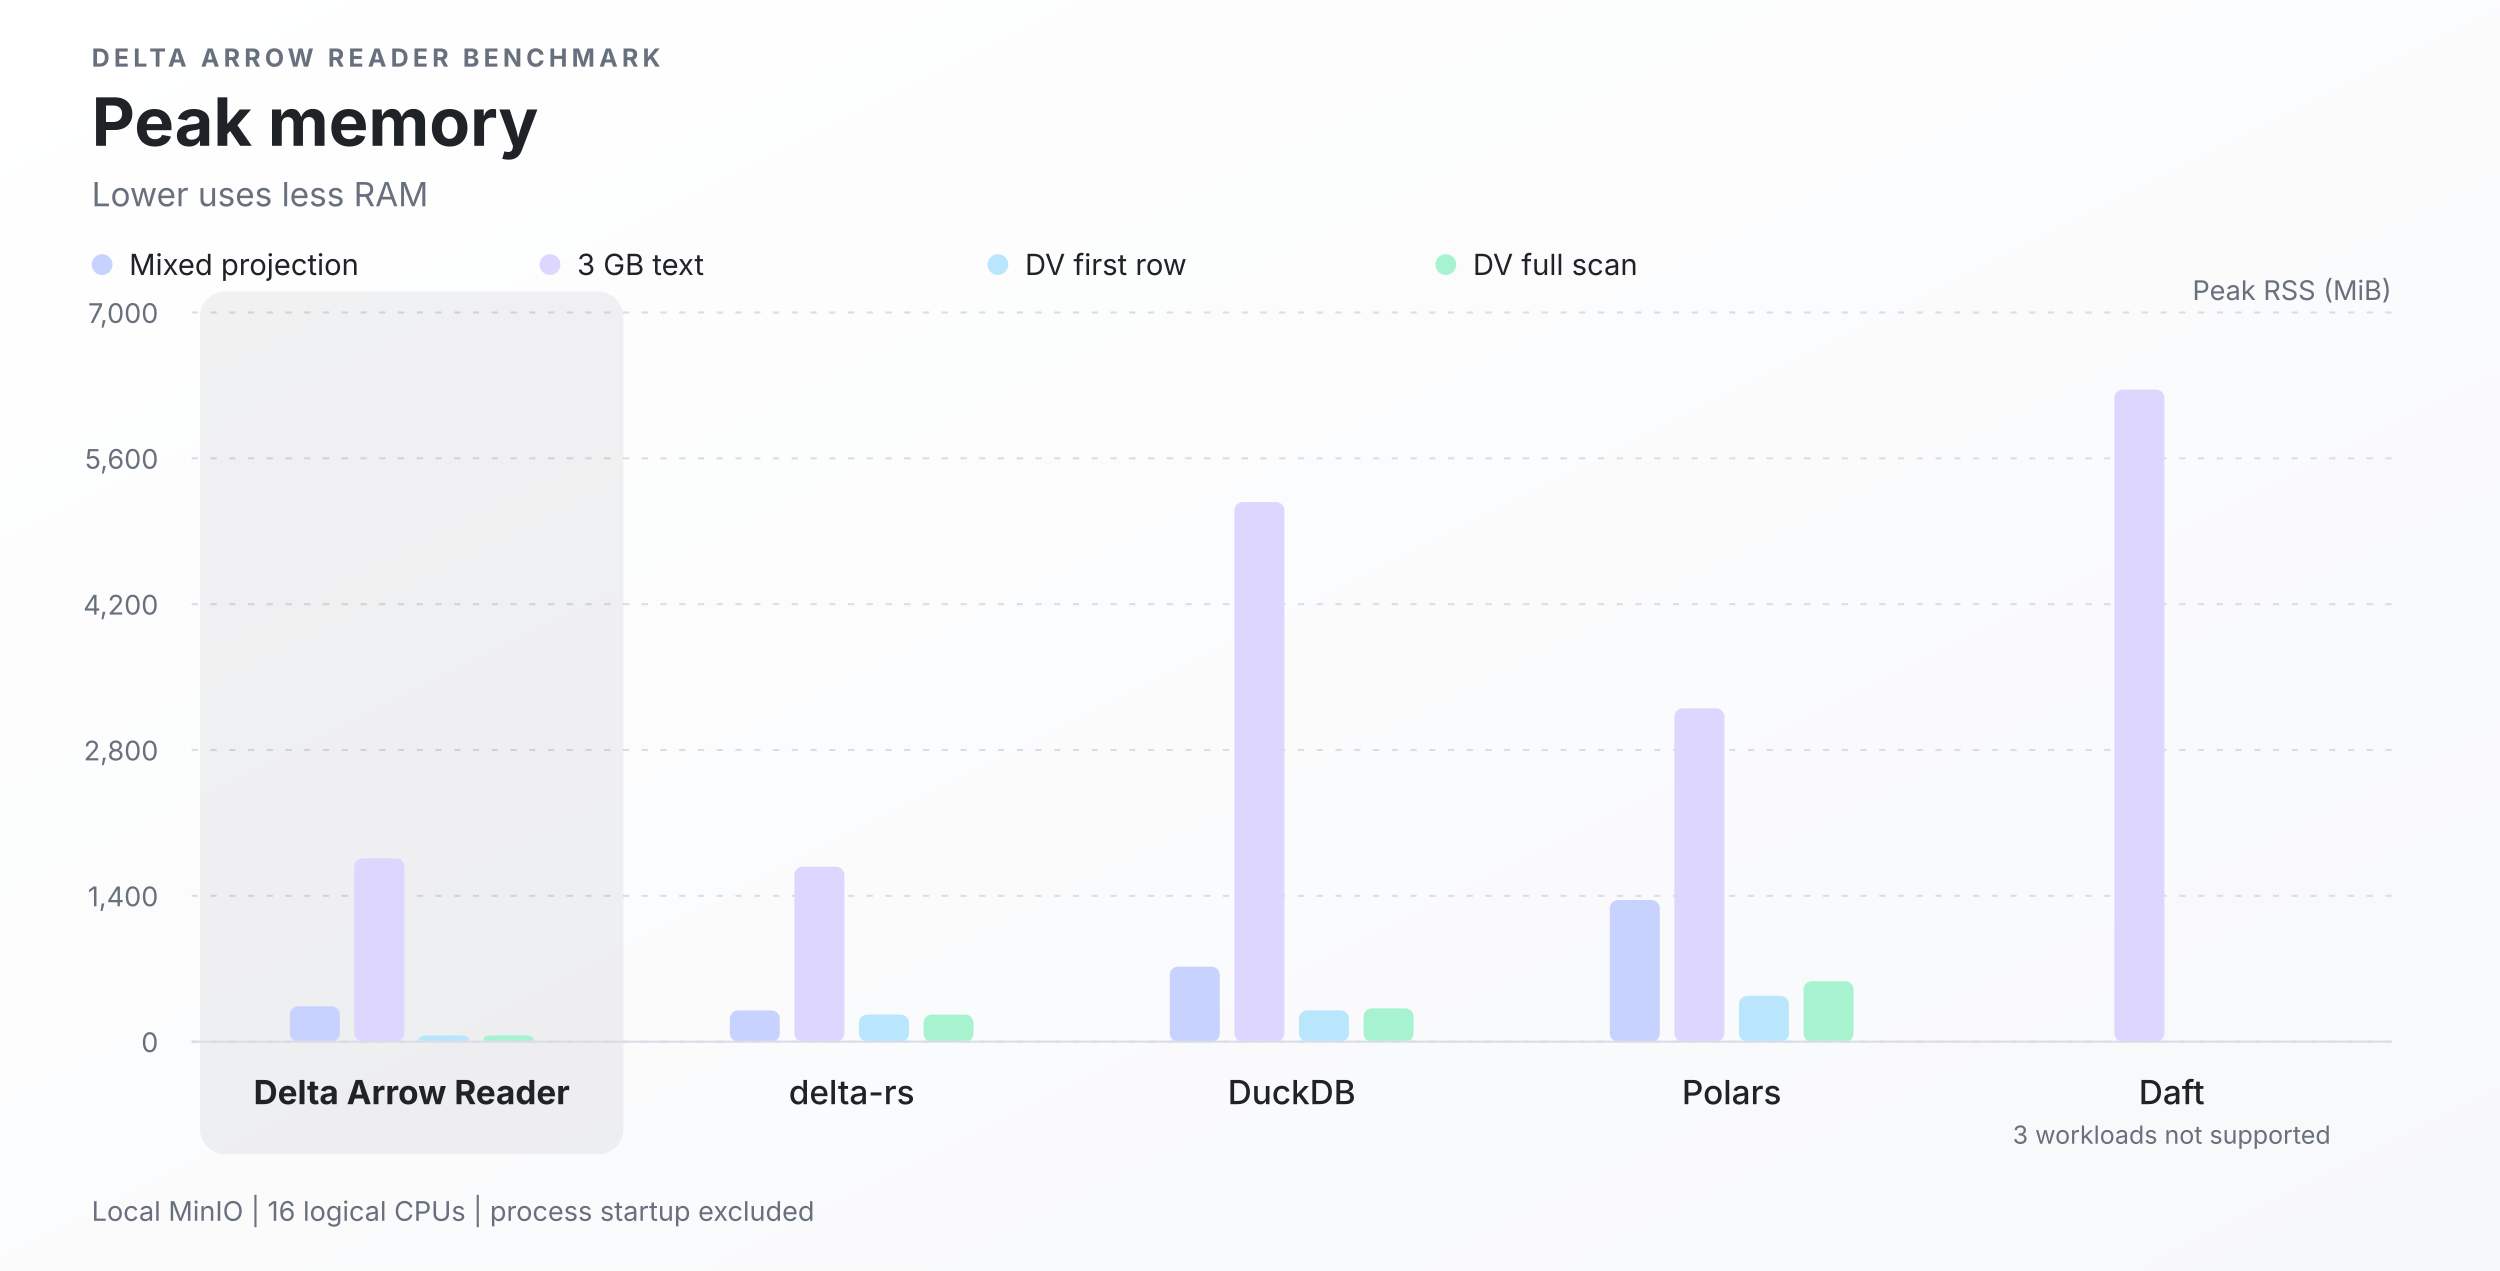
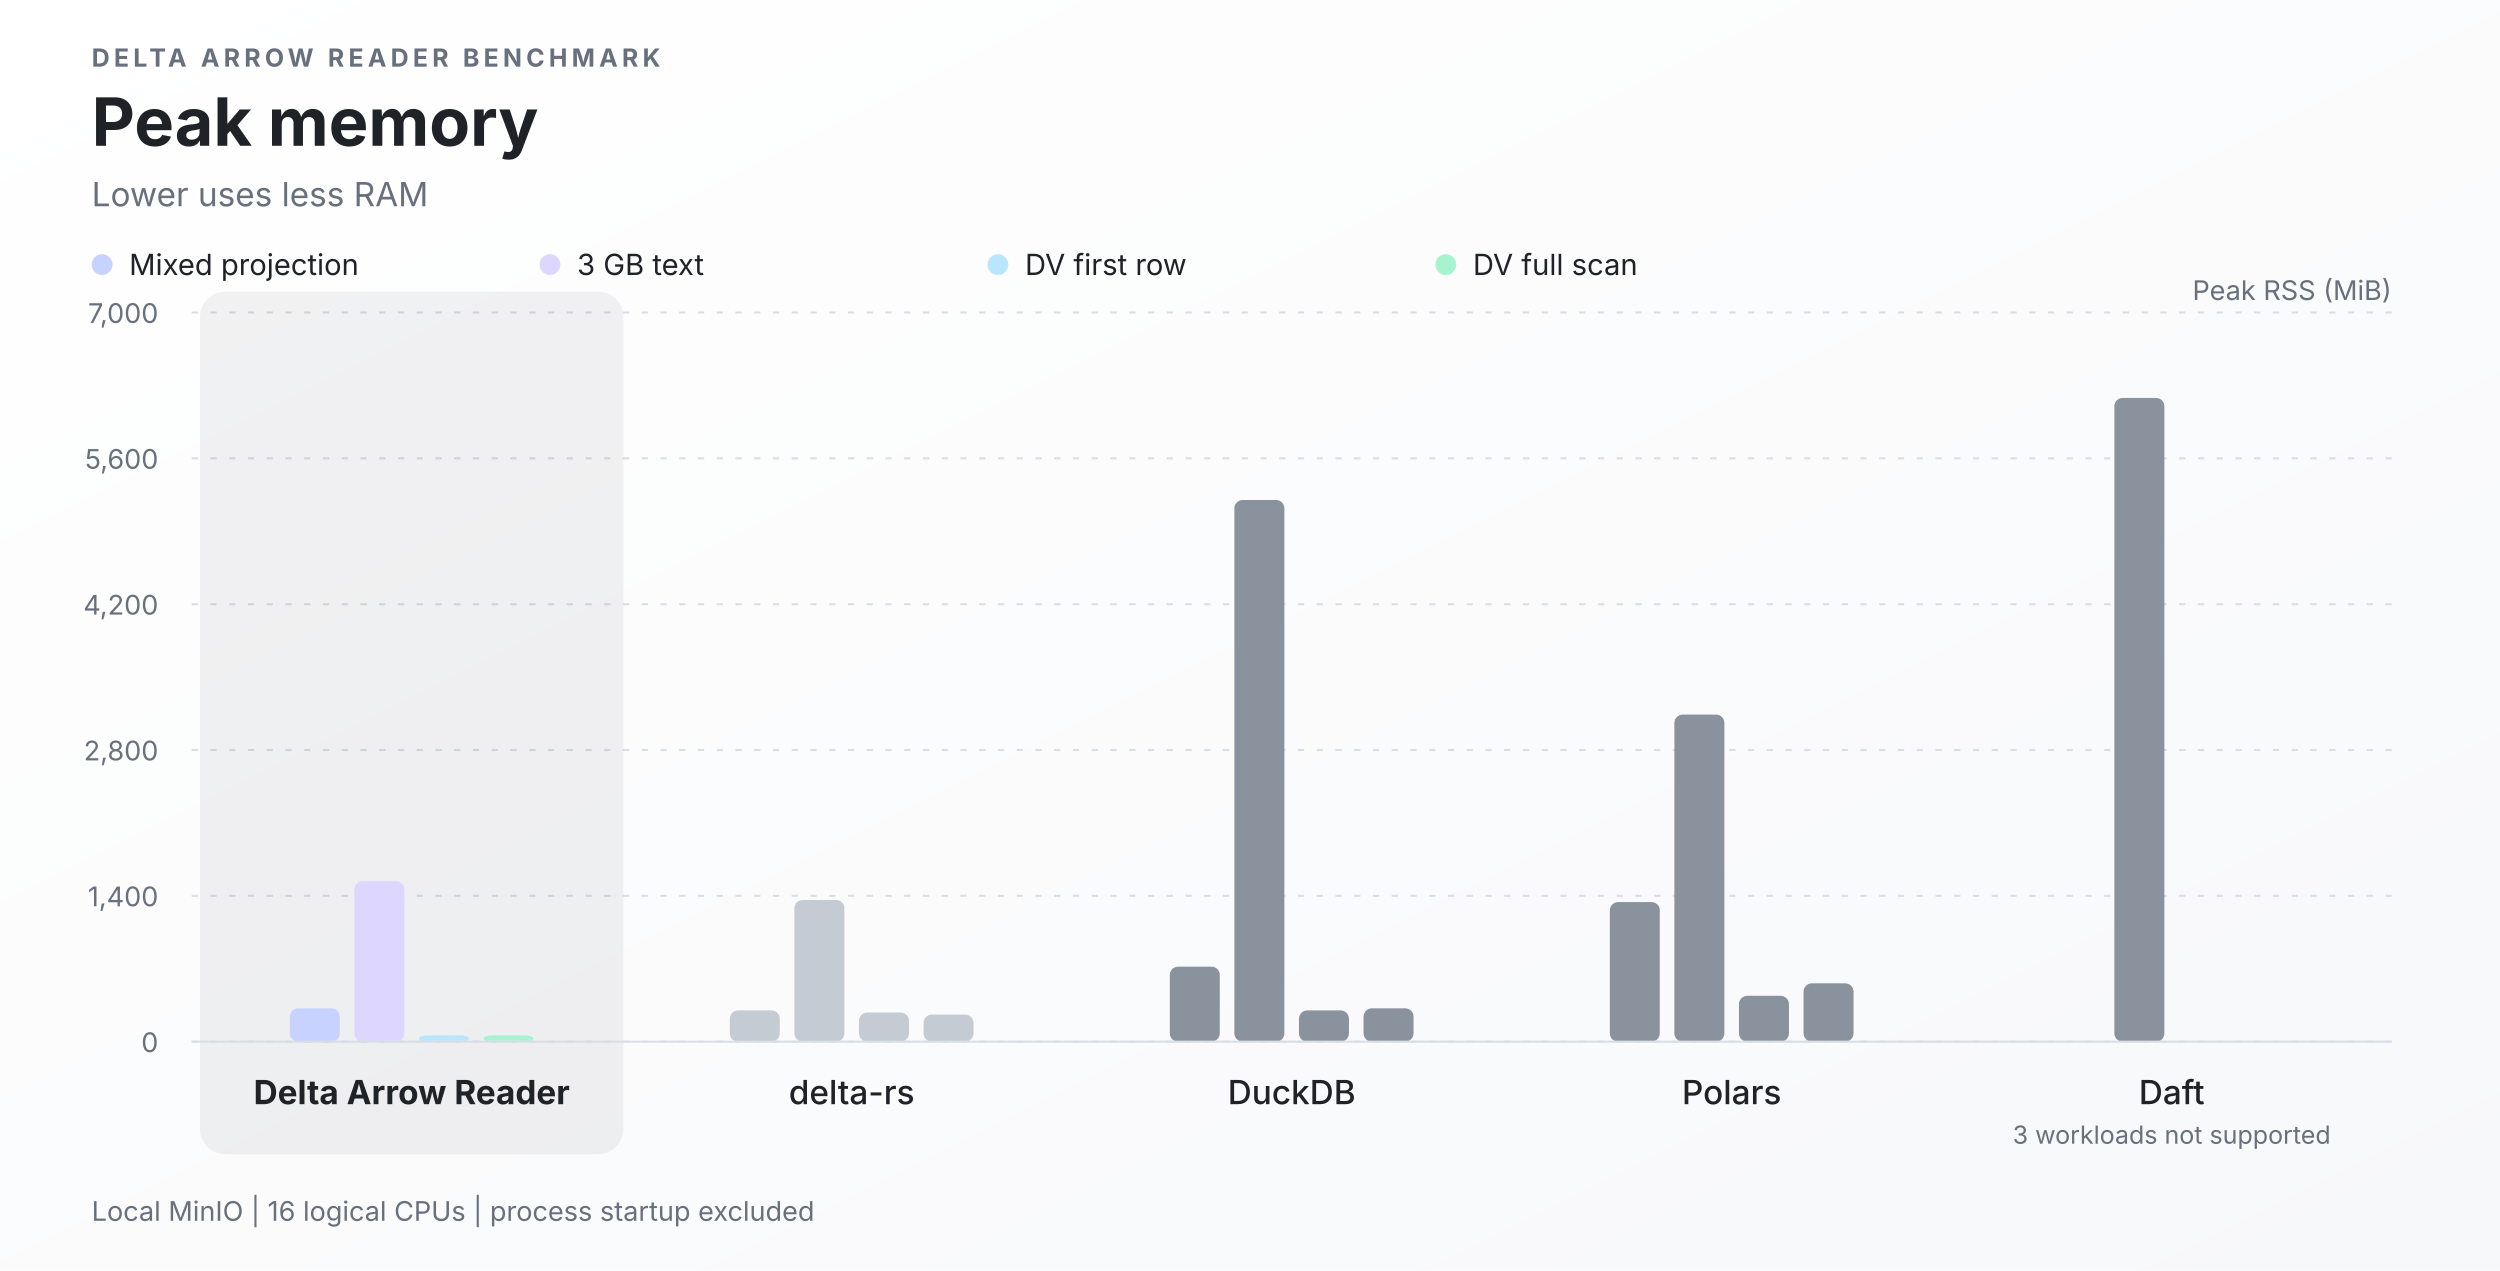
<svg xmlns="http://www.w3.org/2000/svg" width="1200" height="610" viewBox="0 0 1200 610" role="img" aria-labelledby="title description">
  <style>text{font-family:Inter,ui-sans-serif,-apple-system,BlinkMacSystemFont,"Segoe UI",sans-serif}</style>
  <defs>
    <linearGradient id="page" x1="0" y1="0" x2="1" y2="1">
      <stop offset="0" stop-color="#ffffff" />
      <stop offset="1" stop-color="#f7f8fa" />
    </linearGradient>
  </defs>
  <rect width="1200" height="610" fill="url(#page)" />
  <text x="44" y="32" fill="#68707d" font-size="12" font-weight="700" letter-spacing="2">DELTA ARROW READER BENCHMARK</text>
  <text x="44" y="70" fill="#1f2328" font-size="32" font-weight="700">Peak memory</text>
  <text x="44" y="99" fill="#68707d" font-size="16">Lower uses less RAM</text>
  <circle cx="49" cy="127" r="5" fill="#c7d2fe" />
  <text x="62" y="132" fill="#1f2328" font-size="14">Mixed projection</text>
  <circle cx="264" cy="127" r="5" fill="#ddd6fe" />
  <text x="277" y="132" fill="#1f2328" font-size="14">3 GB text</text>
  <circle cx="479" cy="127" r="5" fill="#bae6fd" />
  <text x="492" y="132" fill="#1f2328" font-size="14">DV first row</text>
  <circle cx="694" cy="127" r="5" fill="#a7f3d0" />
  <text x="707" y="132" fill="#1f2328" font-size="14">DV full scan</text>
  <line x1="92" y1="500.0" x2="1148" y2="500.0" stroke="#d9dee6" stroke-dasharray="3 6" />
  <text x="76" y="505.0" text-anchor="end" fill="#68707d" font-size="13">0</text>
  <line x1="92" y1="430.0" x2="1148" y2="430.0" stroke="#d9dee6" stroke-dasharray="3 6" />
  <text x="76" y="435.0" text-anchor="end" fill="#68707d" font-size="13">1,400</text>
  <line x1="92" y1="360.0" x2="1148" y2="360.0" stroke="#d9dee6" stroke-dasharray="3 6" />
  <text x="76" y="365.0" text-anchor="end" fill="#68707d" font-size="13">2,800</text>
  <line x1="92" y1="290.0" x2="1148" y2="290.0" stroke="#d9dee6" stroke-dasharray="3 6" />
  <text x="76" y="295.0" text-anchor="end" fill="#68707d" font-size="13">4,200</text>
  <line x1="92" y1="220.0" x2="1148" y2="220.0" stroke="#d9dee6" stroke-dasharray="3 6" />
  <text x="76" y="225.0" text-anchor="end" fill="#68707d" font-size="13">5,600</text>
  <line x1="92" y1="150.0" x2="1148" y2="150.0" stroke="#d9dee6" stroke-dasharray="3 6" />
  <text x="76" y="155.0" text-anchor="end" fill="#68707d" font-size="13">7,000</text>
  <rect x="96" y="140" width="203.2" height="414" rx="12" fill="#1f2328" fill-opacity="0.055" />
  <text x="197.6" y="530" text-anchor="middle" fill="#1f2328" font-size="16" font-weight="700">Delta Arrow Reader</text>
-   <rect x="139.1" y="483" width="24" height="17" rx="4" fill="#c7d2fe" />
-   <rect x="170.1" y="412" width="24" height="88" rx="4" fill="#ddd6fe" />
+   <rect x="139.1" y="484" width="24" height="16" rx="4" fill="#c7d2fe" />
+   <rect x="170.1" y="423" width="24" height="77" rx="4" fill="#ddd6fe" />
  <rect x="201.1" y="497" width="24" height="3" rx="4" fill="#bae6fd" />
  <rect x="232.1" y="497" width="24" height="3" rx="4" fill="#a7f3d0" />
  <text x="408.8" y="530" text-anchor="middle" fill="#1f2328" font-size="16" font-weight="500">delta-rs</text>
-   <rect x="350.3" y="485" width="24" height="15" rx="4" fill="#c7d2fe" />
-   <rect x="381.3" y="416" width="24" height="84" rx="4" fill="#ddd6fe" />
-   <rect x="412.3" y="487" width="24" height="13" rx="4" fill="#bae6fd" />
-   <rect x="443.3" y="487" width="24" height="13" rx="4" fill="#a7f3d0" />
+   <rect x="350.3" y="485" width="24" height="15" rx="4" fill="#c5cbd3" />
+   <rect x="381.3" y="432" width="24" height="68" rx="4" fill="#c5cbd3" />
+   <rect x="412.3" y="486" width="24" height="14" rx="4" fill="#c5cbd3" />
+   <rect x="443.3" y="487" width="24" height="13" rx="4" fill="#c5cbd3" />
  <text x="620.0" y="530" text-anchor="middle" fill="#1f2328" font-size="16" font-weight="500">DuckDB</text>
-   <rect x="561.5" y="464" width="24" height="36" rx="4" fill="#c7d2fe" />
-   <rect x="592.5" y="241" width="24" height="259" rx="4" fill="#ddd6fe" />
-   <rect x="623.5" y="485" width="24" height="15" rx="4" fill="#bae6fd" />
-   <rect x="654.5" y="484" width="24" height="16" rx="4" fill="#a7f3d0" />
+   <rect x="561.5" y="464" width="24" height="36" rx="4" fill="#89929d" />
+   <rect x="592.5" y="240" width="24" height="260" rx="4" fill="#89929d" />
+   <rect x="623.5" y="485" width="24" height="15" rx="4" fill="#89929d" />
+   <rect x="654.5" y="484" width="24" height="16" rx="4" fill="#89929d" />
  <text x="831.2" y="530" text-anchor="middle" fill="#1f2328" font-size="16" font-weight="500">Polars</text>
-   <rect x="772.7" y="432" width="24" height="68" rx="4" fill="#c7d2fe" />
-   <rect x="803.7" y="340" width="24" height="160" rx="4" fill="#ddd6fe" />
-   <rect x="834.7" y="478" width="24" height="22" rx="4" fill="#bae6fd" />
-   <rect x="865.7" y="471" width="24" height="29" rx="4" fill="#a7f3d0" />
+   <rect x="772.7" y="433" width="24" height="67" rx="4" fill="#89929d" />
+   <rect x="803.7" y="343" width="24" height="157" rx="4" fill="#89929d" />
+   <rect x="834.7" y="478" width="24" height="22" rx="4" fill="#89929d" />
+   <rect x="865.7" y="472" width="24" height="28" rx="4" fill="#89929d" />
  <text x="1042.4" y="530" text-anchor="middle" fill="#1f2328" font-size="16" font-weight="500">Daft</text>
  <text x="1042.4" y="549" text-anchor="middle" fill="#68707d" font-size="12">3 workloads not supported</text>
-   <rect x="1014.9" y="187" width="24" height="313" rx="4" fill="#ddd6fe" />
+   <rect x="1014.9" y="191" width="24" height="309" rx="4" fill="#89929d" />
  <line x1="92" y1="500" x2="1148" y2="500" stroke="#d9dee6" />
  <text x="1148" y="144" text-anchor="end" fill="#68707d" font-size="13">Peak RSS (MiB)</text>
  <text x="44" y="586" fill="#68707d" font-size="13">Local MinIO | 16 logical CPUs | process startup excluded</text>
</svg>
